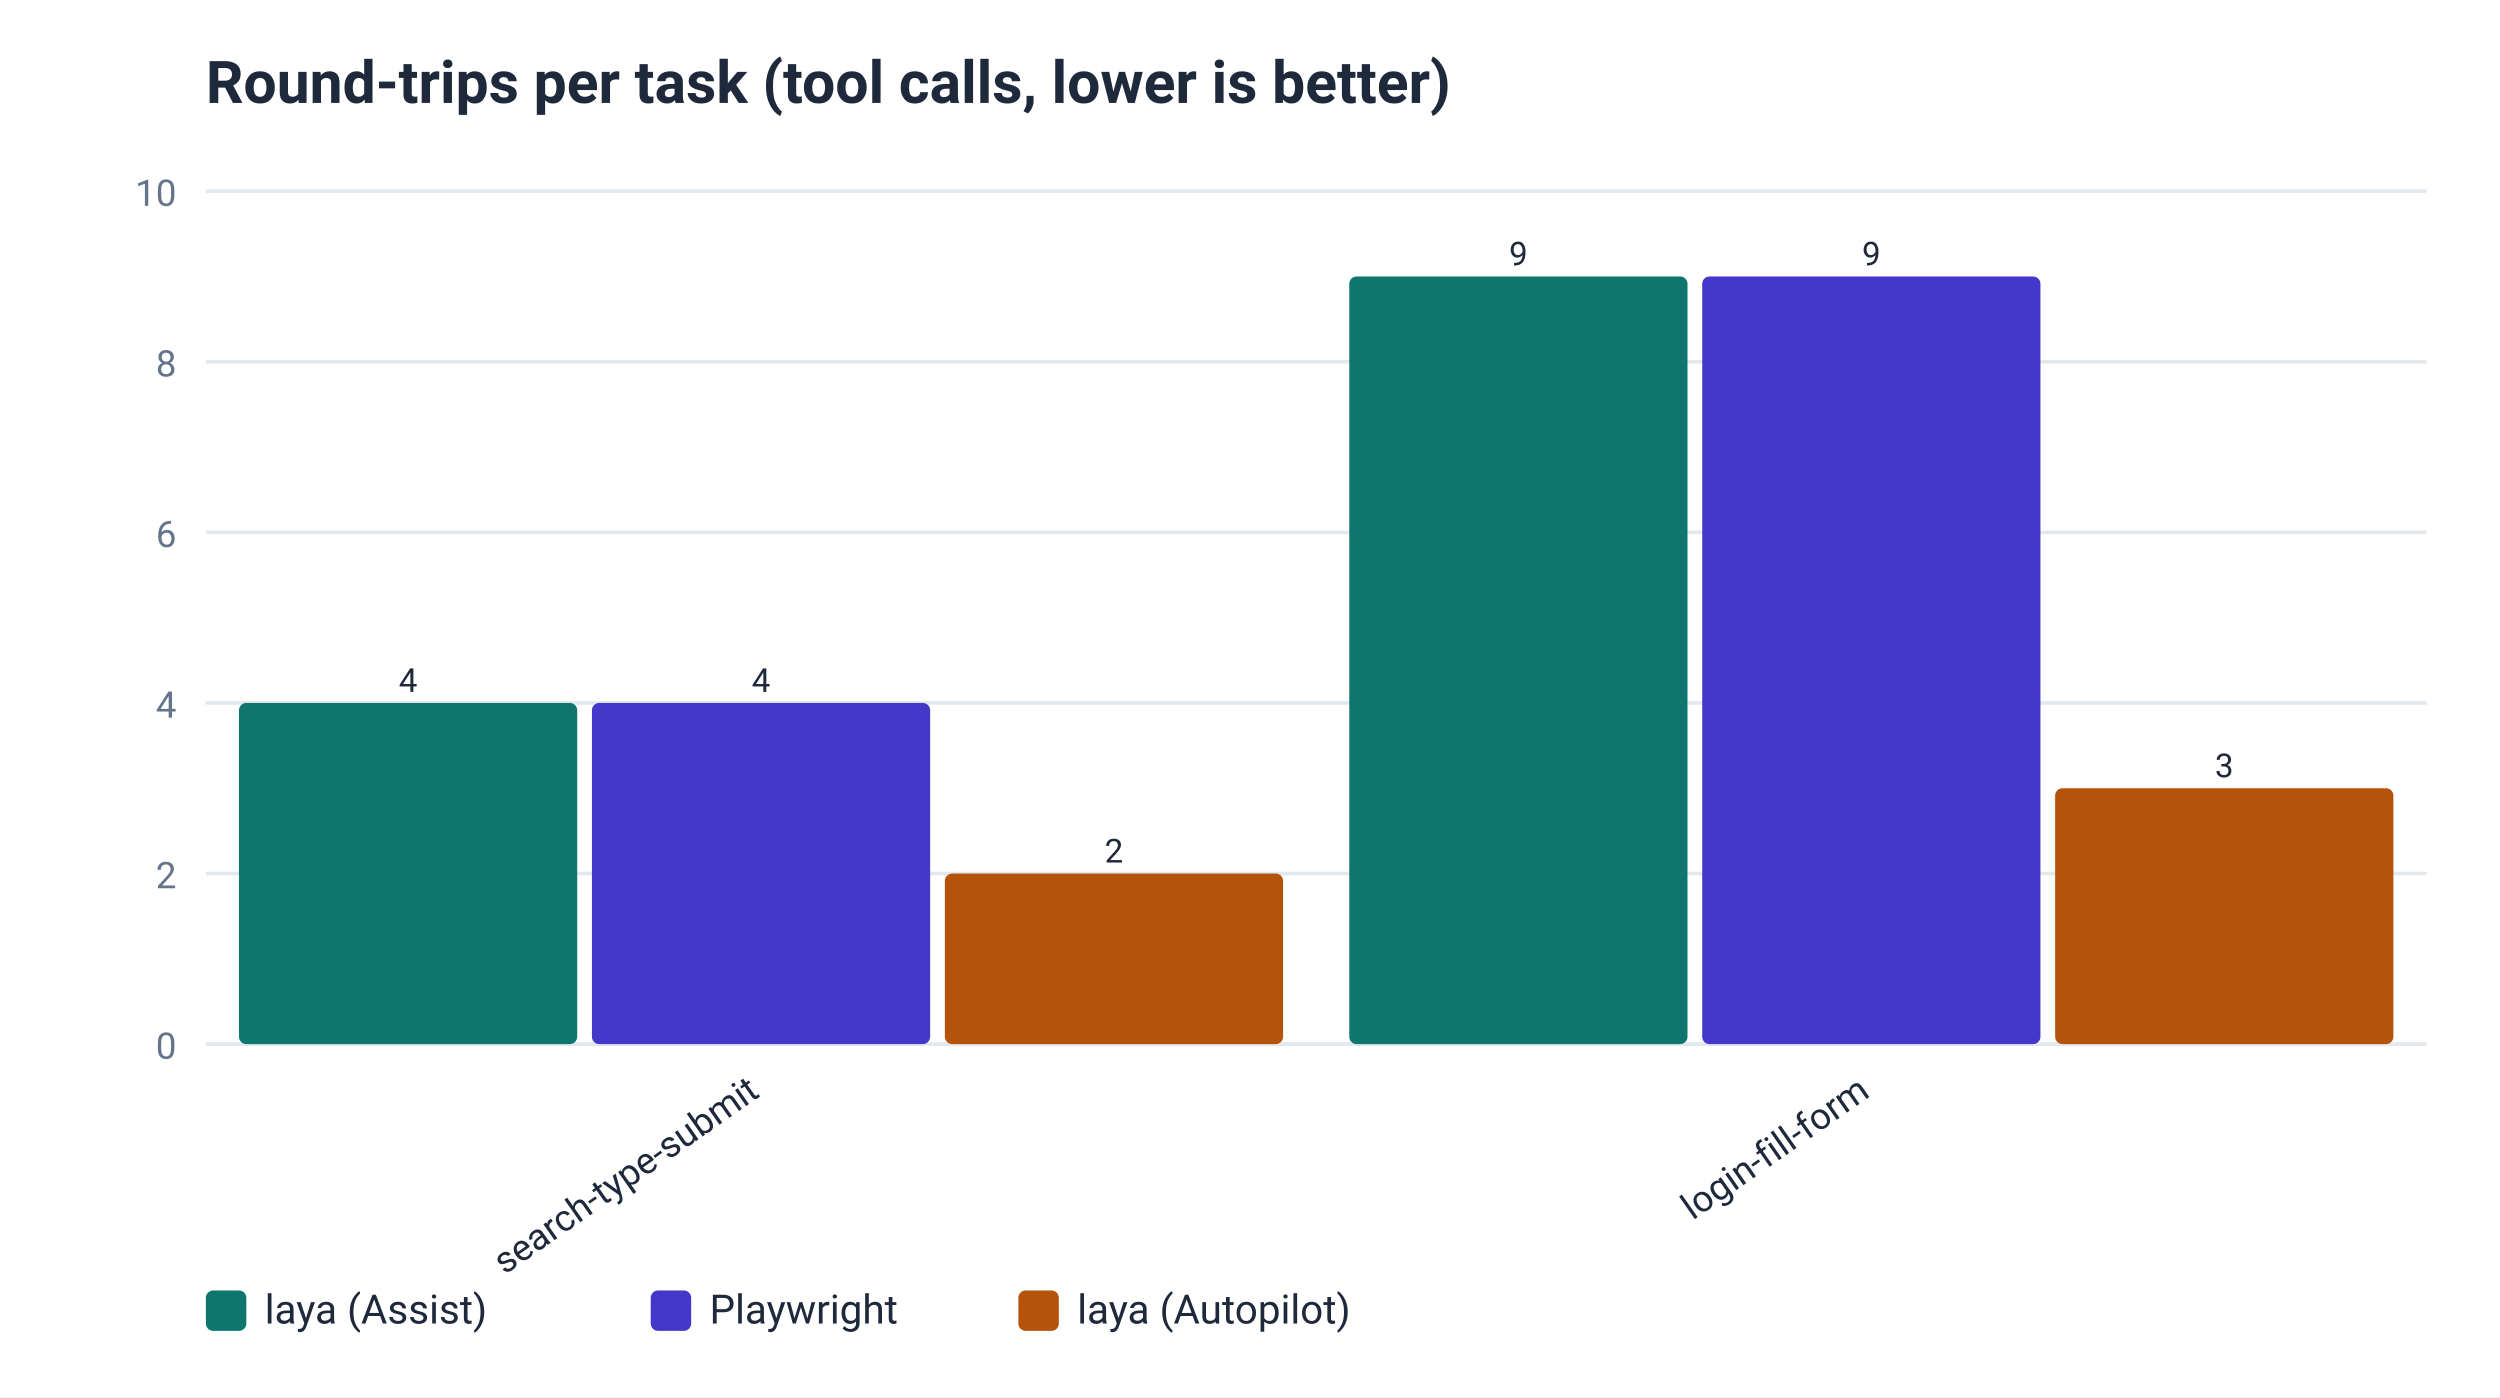
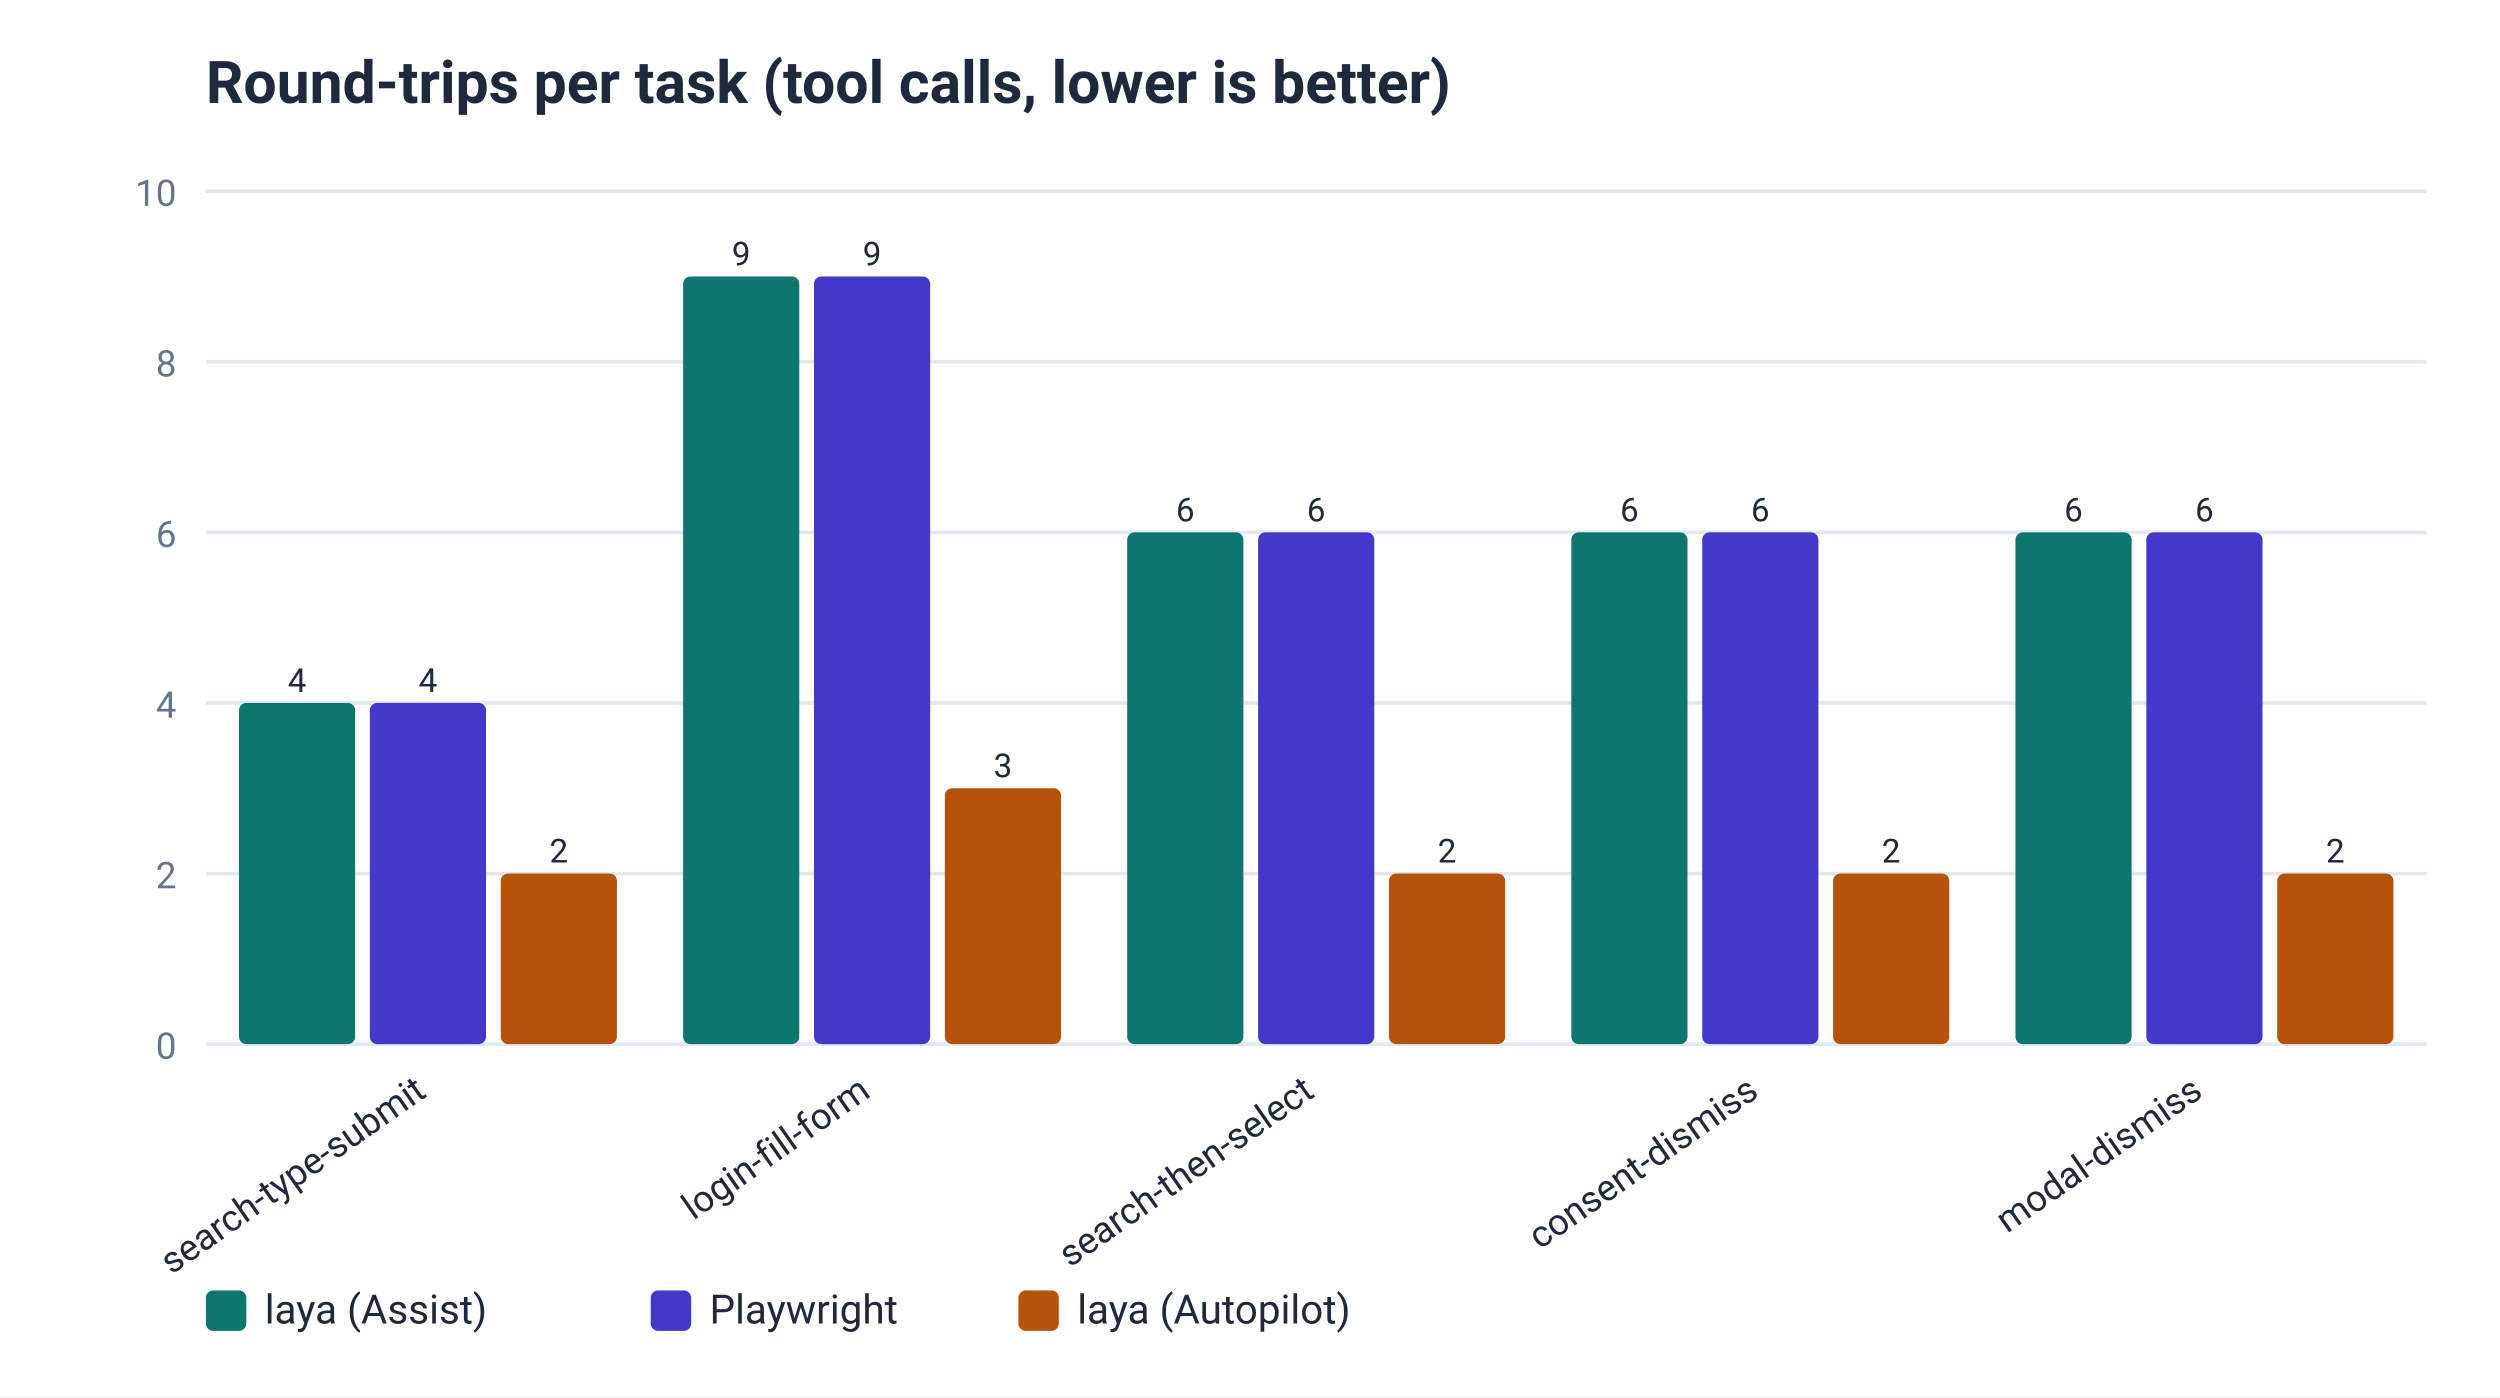
<svg xmlns="http://www.w3.org/2000/svg" width="680" height="380" viewBox="0 0 680 380" font-family="-apple-system,Segoe UI,Roboto,sans-serif">
  <rect width="680" height="380" fill="#ffffff" />
  <text x="56" y="28" font-size="16" font-weight="700" fill="#1e293b">Round-trips per task (tool calls, lower is better)</text>
  <line x1="56" y1="284" x2="660" y2="284" stroke="#e2e8f0" stroke-width="1" />
  <text x="48" y="288" font-size="10" text-anchor="end" fill="#64748b">0</text>
  <line x1="56" y1="237.6" x2="660" y2="237.6" stroke="#e2e8f0" stroke-width="1" />
  <text x="48" y="241.6" font-size="10" text-anchor="end" fill="#64748b">2</text>
  <line x1="56" y1="191.2" x2="660" y2="191.2" stroke="#e2e8f0" stroke-width="1" />
  <text x="48" y="195.2" font-size="10" text-anchor="end" fill="#64748b">4</text>
  <line x1="56" y1="144.8" x2="660" y2="144.8" stroke="#e2e8f0" stroke-width="1" />
  <text x="48" y="148.8" font-size="10" text-anchor="end" fill="#64748b">6</text>
  <line x1="56" y1="98.4" x2="660" y2="98.4" stroke="#e2e8f0" stroke-width="1" />
  <text x="48" y="102.4" font-size="10" text-anchor="end" fill="#64748b">8</text>
  <line x1="56" y1="52" x2="660" y2="52" stroke="#e2e8f0" stroke-width="1" />
  <text x="48" y="56" font-size="10" text-anchor="end" fill="#64748b">10</text>
-   <rect x="65" y="191.2" width="92" height="92.8" fill="#0f766e" rx="2" />
-   <text x="111" y="188.2" font-size="9" text-anchor="middle" fill="#1e293b">4</text>
-   <rect x="161" y="191.2" width="92" height="92.8" fill="#4338ca" rx="2" />
-   <text x="207" y="188.2" font-size="9" text-anchor="middle" fill="#1e293b">4</text>
-   <rect x="257" y="237.6" width="92" height="46.4" fill="#b45309" rx="2" />
-   <text x="303" y="234.6" font-size="9" text-anchor="middle" fill="#1e293b">2</text>
-   <text x="207" y="298" font-size="10" text-anchor="end" fill="#1e293b" transform="rotate(-35 207 298)">search-type-submit</text>
-   <rect x="367" y="75.2" width="92" height="208.8" fill="#0f766e" rx="2" />
-   <text x="413" y="72.2" font-size="9" text-anchor="middle" fill="#1e293b">9</text>
-   <rect x="463" y="75.2" width="92" height="208.8" fill="#4338ca" rx="2" />
-   <text x="509" y="72.2" font-size="9" text-anchor="middle" fill="#1e293b">9</text>
-   <rect x="559" y="214.4" width="92" height="69.6" fill="#b45309" rx="2" />
-   <text x="605" y="211.4" font-size="9" text-anchor="middle" fill="#1e293b">3</text>
-   <text x="509" y="298" font-size="10" text-anchor="end" fill="#1e293b" transform="rotate(-35 509 298)">login-fill-form</text>
+   <rect x="65" y="191.2" width="31.6" height="92.8" fill="#0f766e" rx="2" />
+   <text x="80.8" y="188.2" font-size="9" text-anchor="middle" fill="#1e293b">4</text>
+   <rect x="100.6" y="191.2" width="31.6" height="92.8" fill="#4338ca" rx="2" />
+   <text x="116.4" y="188.2" font-size="9" text-anchor="middle" fill="#1e293b">4</text>
+   <rect x="136.2" y="237.6" width="31.6" height="46.4" fill="#b45309" rx="2" />
+   <text x="152" y="234.6" font-size="9" text-anchor="middle" fill="#1e293b">2</text>
+   <text x="116.4" y="298" font-size="10" text-anchor="end" fill="#1e293b" transform="rotate(-35 116.4 298)">search-type-submit</text>
+   <rect x="185.8" y="75.2" width="31.6" height="208.8" fill="#0f766e" rx="2" />
+   <text x="201.6" y="72.2" font-size="9" text-anchor="middle" fill="#1e293b">9</text>
+   <rect x="221.4" y="75.2" width="31.6" height="208.8" fill="#4338ca" rx="2" />
+   <text x="237.2" y="72.2" font-size="9" text-anchor="middle" fill="#1e293b">9</text>
+   <rect x="257" y="214.4" width="31.6" height="69.6" fill="#b45309" rx="2" />
+   <text x="272.8" y="211.4" font-size="9" text-anchor="middle" fill="#1e293b">3</text>
+   <text x="237.2" y="298" font-size="10" text-anchor="end" fill="#1e293b" transform="rotate(-35 237.2 298)">login-fill-form</text>
+   <rect x="306.6" y="144.8" width="31.6" height="139.2" fill="#0f766e" rx="2" />
+   <text x="322.4" y="141.8" font-size="9" text-anchor="middle" fill="#1e293b">6</text>
+   <rect x="342.2" y="144.8" width="31.6" height="139.2" fill="#4338ca" rx="2" />
+   <text x="358" y="141.8" font-size="9" text-anchor="middle" fill="#1e293b">6</text>
+   <rect x="377.8" y="237.6" width="31.6" height="46.4" fill="#b45309" rx="2" />
+   <text x="393.6" y="234.6" font-size="9" text-anchor="middle" fill="#1e293b">2</text>
+   <text x="358" y="298" font-size="10" text-anchor="end" fill="#1e293b" transform="rotate(-35 358 298)">search-then-select</text>
+   <rect x="427.4" y="144.8" width="31.6" height="139.2" fill="#0f766e" rx="2" />
+   <text x="443.2" y="141.8" font-size="9" text-anchor="middle" fill="#1e293b">6</text>
+   <rect x="463" y="144.8" width="31.6" height="139.2" fill="#4338ca" rx="2" />
+   <text x="478.8" y="141.8" font-size="9" text-anchor="middle" fill="#1e293b">6</text>
+   <rect x="498.6" y="237.6" width="31.6" height="46.4" fill="#b45309" rx="2" />
+   <text x="514.4" y="234.6" font-size="9" text-anchor="middle" fill="#1e293b">2</text>
+   <text x="478.8" y="298" font-size="10" text-anchor="end" fill="#1e293b" transform="rotate(-35 478.8 298)">consent-dismiss</text>
+   <rect x="548.2" y="144.8" width="31.6" height="139.2" fill="#0f766e" rx="2" />
+   <text x="564" y="141.8" font-size="9" text-anchor="middle" fill="#1e293b">6</text>
+   <rect x="583.8" y="144.8" width="31.6" height="139.2" fill="#4338ca" rx="2" />
+   <text x="599.6" y="141.8" font-size="9" text-anchor="middle" fill="#1e293b">6</text>
+   <rect x="619.4" y="237.6" width="31.6" height="46.4" fill="#b45309" rx="2" />
+   <text x="635.2" y="234.6" font-size="9" text-anchor="middle" fill="#1e293b">2</text>
+   <text x="599.6" y="298" font-size="10" text-anchor="end" fill="#1e293b" transform="rotate(-35 599.6 298)">modal-dismiss</text>
  <rect x="56" y="351" width="11" height="11" fill="#0f766e" rx="2" />
  <text x="72" y="360" font-size="11" fill="#1e293b">laya (Assist)</text>
  <rect x="177" y="351" width="11" height="11" fill="#4338ca" rx="2" />
  <text x="193" y="360" font-size="11" fill="#1e293b">Playwright</text>
  <rect x="277" y="351" width="11" height="11" fill="#b45309" rx="2" />
  <text x="293" y="360" font-size="11" fill="#1e293b">laya (Autopilot)</text>
</svg>
